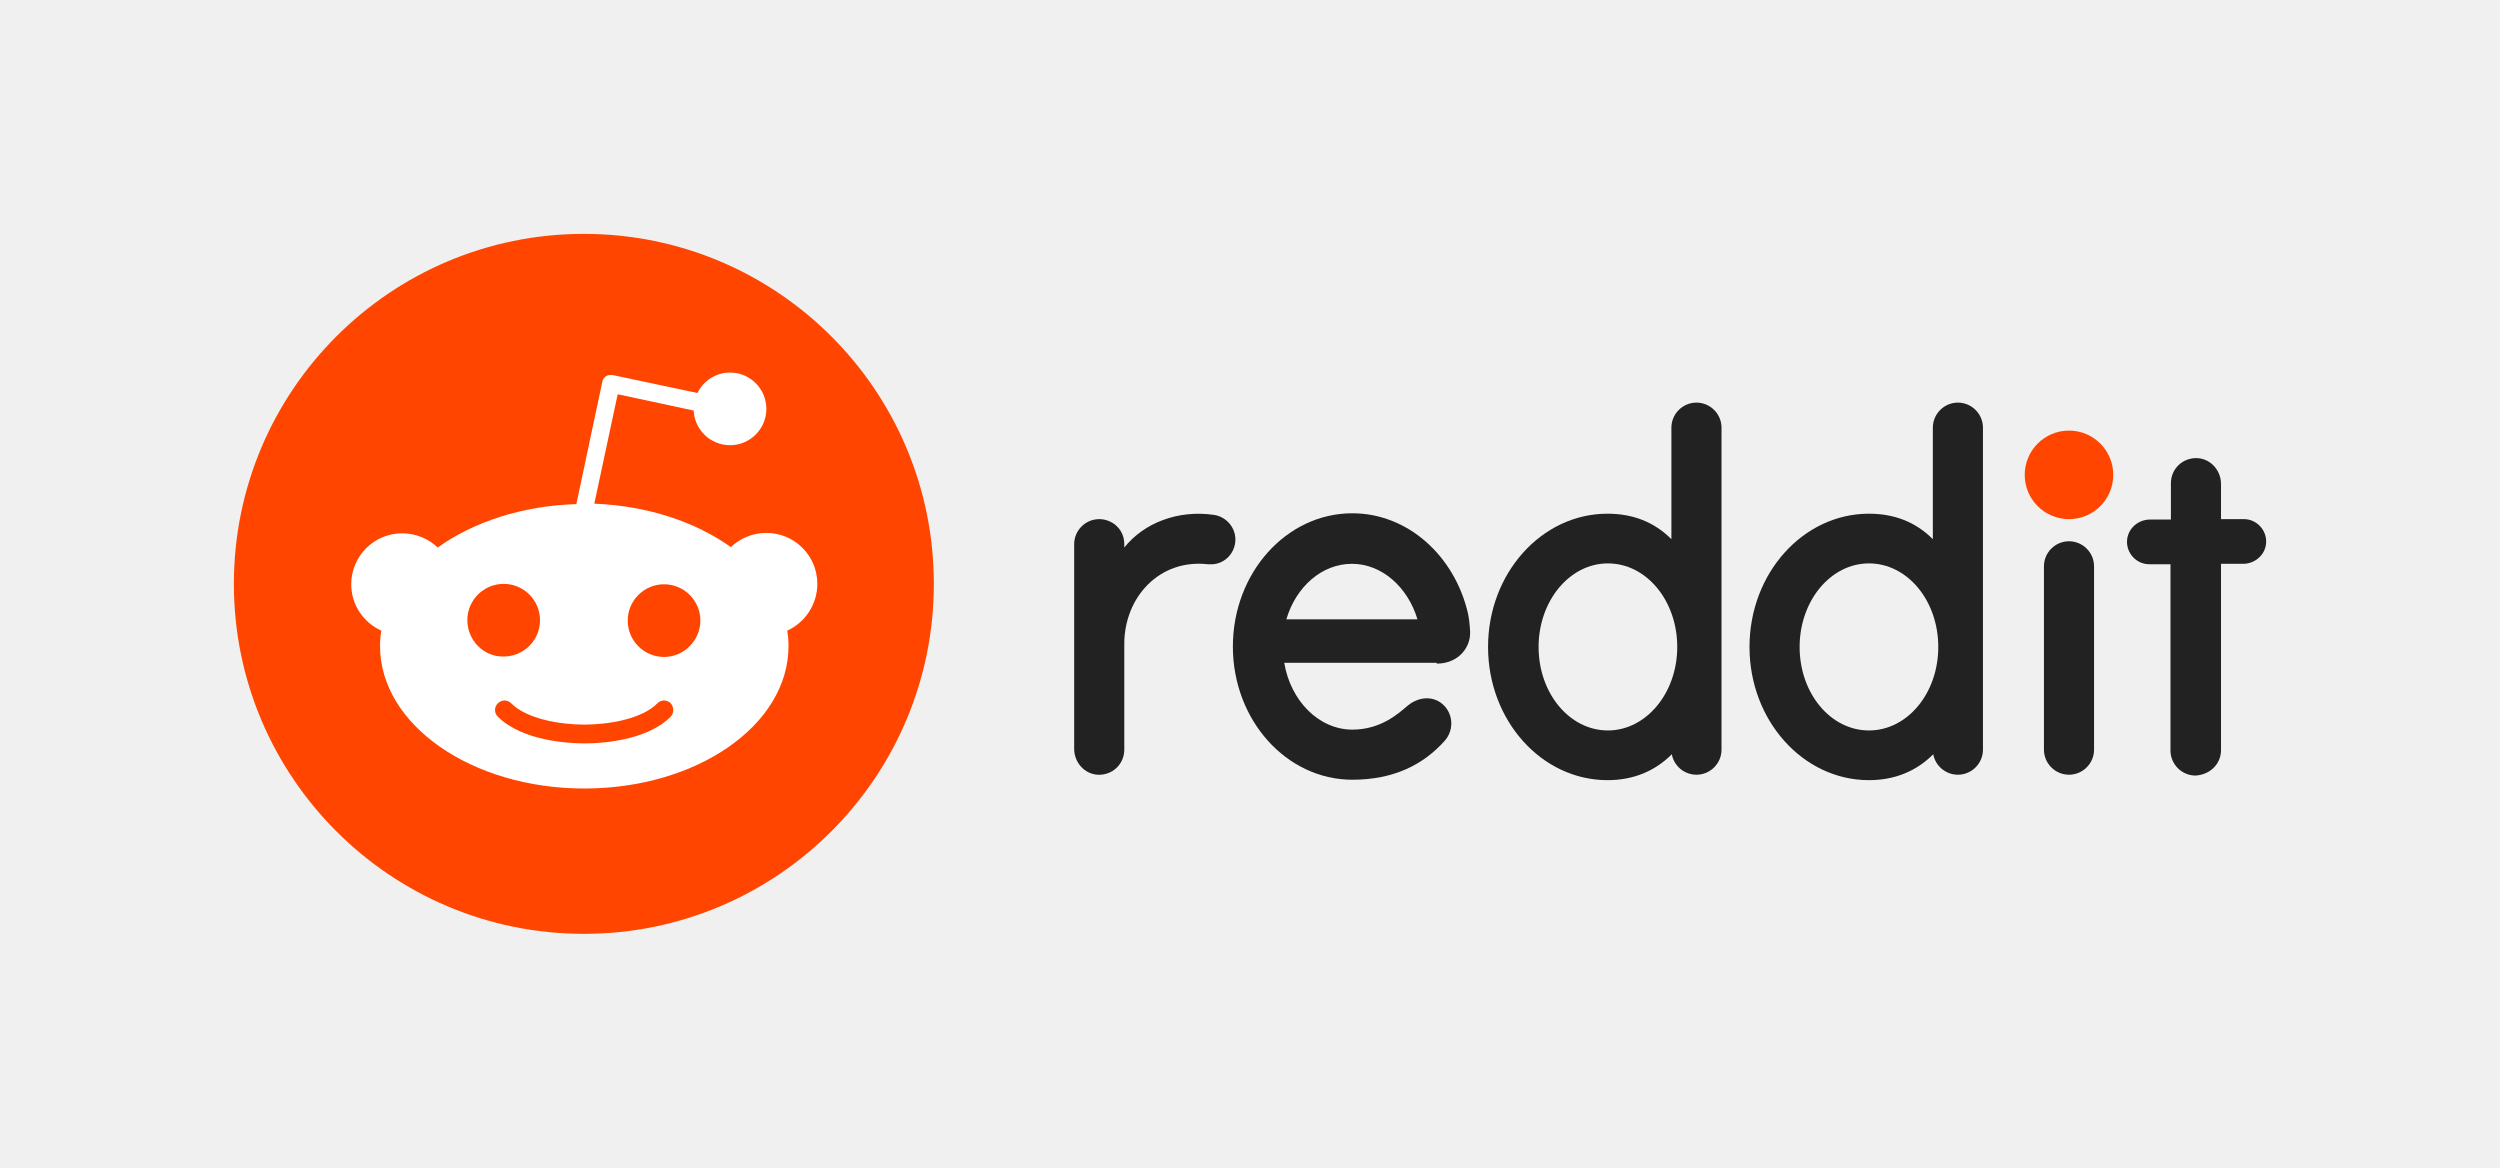
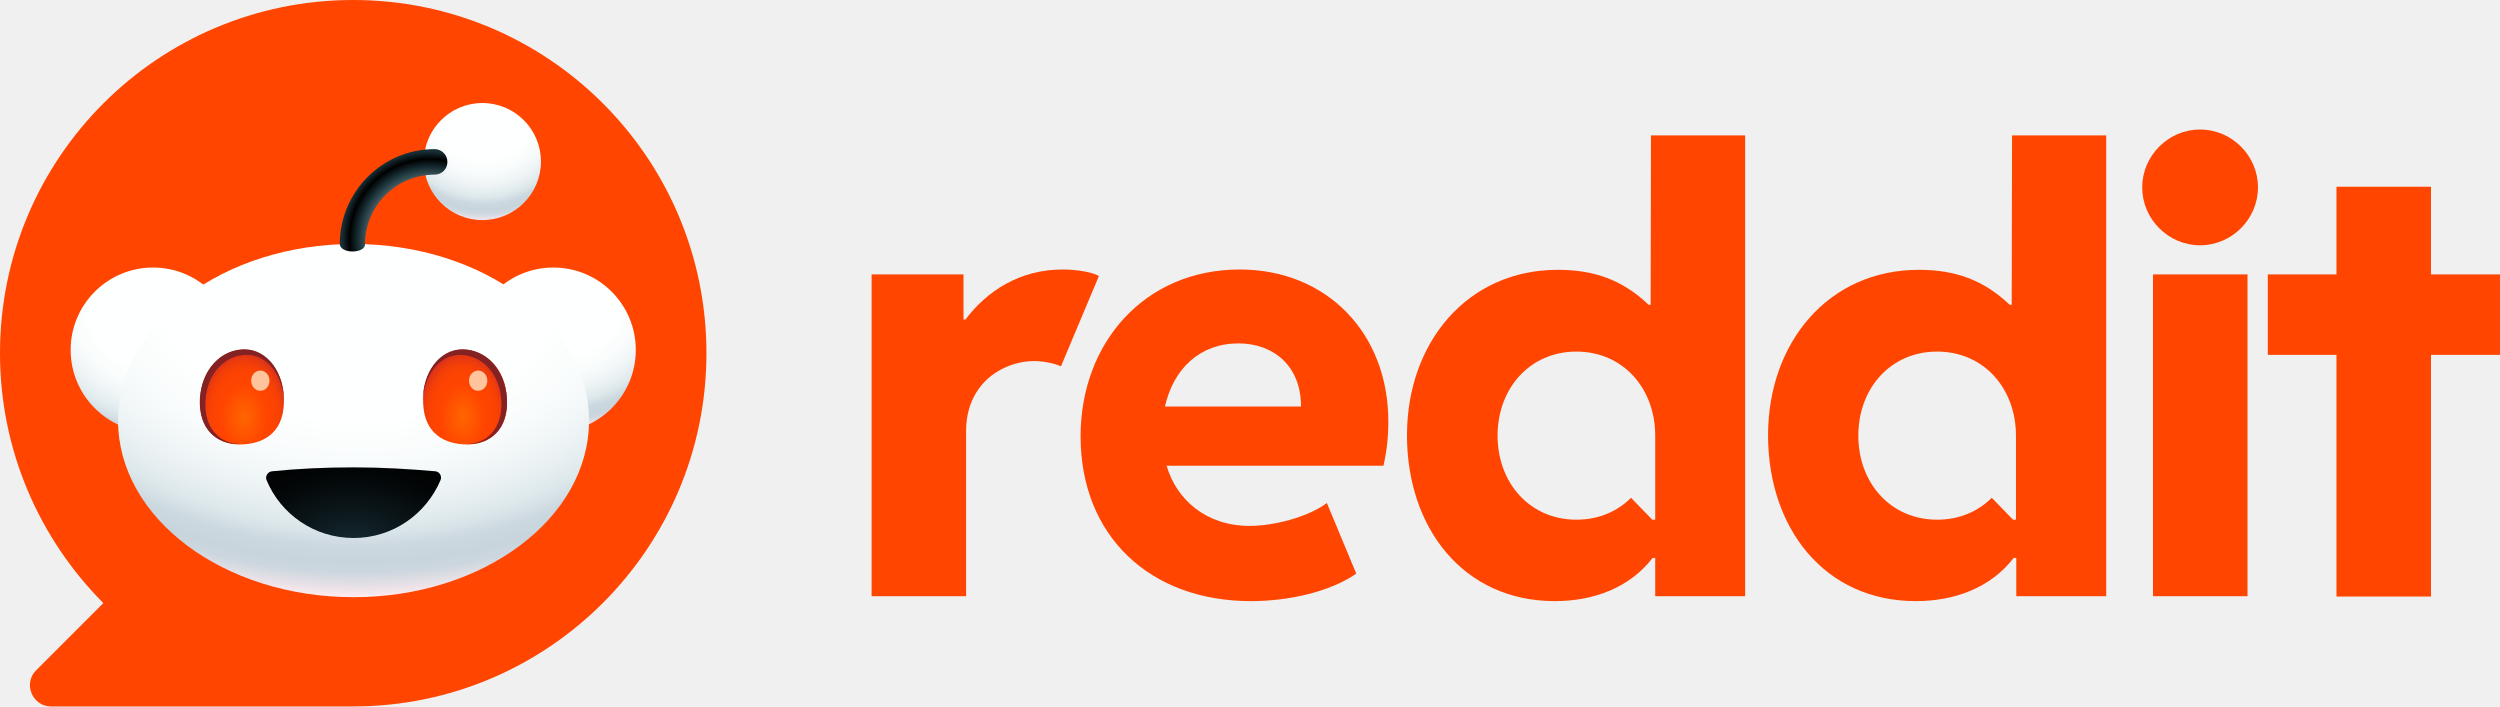
- <svg xmlns="http://www.w3.org/2000/svg" version="1.1" x="0px" y="0px" viewBox="0 0 598.6 279.6" style="enable-background:new 0 0 598.6 279.6;" xml:space="preserve">
+ <svg xmlns="http://www.w3.org/2000/svg" version="1.1" id="Layer_1" x="0px" y="0px" viewBox="0 0 764.4 216" style="enable-background:new 0 0 764.4 216;" xml:space="preserve">
  <style type="text/css">
  .st0{fill:#FF4500;}
- 	.st1{fill:#222222;}
- 	.st2{fill:#FFFFFF;}
- 	.st3{display:none;}
- 	.st4{display:inline;fill:none;stroke:#D8D8D8;stroke-width:0.492;stroke-miterlimit:10;}
- 	.st5{display:inline;fill:none;stroke:#D8D8D8;stroke-width:0.559;stroke-miterlimit:10;}
- 	.st6{display:inline;}
+ 	.st1{fill:url(#SVGID_1_);}
+ 	.st2{fill:url(#SVGID_2_);}
+ 	.st3{fill:url(#SVGID_3_);}
+ 	.st4{fill:url(#SVGID_4_);}
+ 	.st5{fill:url(#SVGID_5_);}
+ 	.st6{fill:#FFC49C;}
+ 	.st7{fill:url(#SVGID_6_);}
+ 	.st8{fill:url(#SVGID_7_);}
+ 	.st9{fill:url(#SVGID_8_);}
+ 	.st10{fill:#842123;}
 </style>
-   <g id="Artwork">
+   <g>
    <g>
-       <g>
-         <circle class="st0" cx="495.4" cy="113.7" r="10.6">
-     </circle>
-         <path class="st1" d="M344,158.9c5.2,0,8.2-3.9,8-7.7c-0.1-2-0.3-3.3-0.5-4.3c-3.2-13.8-14.4-24-27.7-24     c-15.8,0-28.6,14.3-28.6,31.9c0,17.6,12.8,31.9,28.6,31.9c9.9,0,17-3.6,22.1-9.3c2.5-2.8,2-7.1-1-9.2c-2.5-1.7-5.6-1.1-7.9,0.8     c-2.2,1.9-6.4,5.7-13.2,5.7c-8,0-14.8-6.9-16.3-16H344z M323.7,135c7.2,0,13.4,5.6,15.7,13.3H308     C310.3,140.5,316.5,135,323.7,135z">
-     </path>
-         <path class="st1" d="M295.8,129.2c0-3-2.2-5.4-5-5.9c-8.7-1.3-16.9,1.9-21.6,7.8v-0.8c0-3.7-3-6-6-6c-3.3,0-6,2.7-6,6v49     c0,3.2,2.4,6,5.6,6.2c3.5,0.2,6.4-2.5,6.4-6v-25.3c0-11.2,8.4-20.4,20-19.1c0.4,0,0.8,0,1.2,0     C293.4,134.9,295.8,132.3,295.8,129.2z">
-     </path>
-         <path class="st1" d="M501.4,135.6c0-3.3-2.7-6-6-6s-6,2.7-6,6c0,0.2,0,42,0,43.9c0,3.3,2.7,6,6,6s6-2.7,6-6     C501.4,177.7,501.4,135.9,501.4,135.6z">
-     </path>
-         <path class="st1" d="M412.2,102.4c0-3.3-2.7-6-6-6h0c-3.3,0-6,2.7-6,6l0,26.7c-4.1-4.1-9.2-6.1-15.3-6.1     c-15.8,0-28.6,14.3-28.6,31.9c0,17.6,12.8,31.9,28.6,31.9c6.1,0,11.3-2.1,15.4-6.2c0.5,2.8,3,4.9,5.9,4.9c3.3,0,6-2.7,6-6     C412.2,179.5,412.2,102.4,412.2,102.4z M385,174.9c-9.2,0-16.6-8.9-16.6-20c0-11,7.4-20,16.6-20c9.2,0,16.6,8.9,16.6,20     C401.6,166,394.1,174.9,385,174.9z">
-     </path>
-         <path class="st1" d="M474.8,102.4c0-3.3-2.7-6-6-6h0c-3.3,0-6,2.7-6,6l0,26.7c-4.1-4.1-9.2-6.1-15.3-6.1     c-15.8,0-28.6,14.3-28.6,31.9c0,17.6,12.8,31.9,28.6,31.9c6.1,0,11.3-2.1,15.4-6.2c0.5,2.8,3,4.9,5.9,4.9c3.3,0,6-2.7,6-6     C474.8,179.5,474.8,102.4,474.8,102.4z M447.5,174.9c-9.2,0-16.6-8.9-16.6-20c0-11,7.4-20,16.6-20c9.2,0,16.6,8.9,16.6,20     C464.1,166,456.7,174.9,447.5,174.9z">
-     </path>
-         <path class="st1" d="M531.8,179.6V135h5.3c2.8,0,5.3-2.1,5.5-5c0.2-3.1-2.3-5.7-5.3-5.7h-5.5v-8.4c0-3.2-2.4-6-5.6-6.2     c-3.5-0.2-6.4,2.5-6.4,6v8.7h-5c-2.8,0-5.3,2.1-5.5,5c-0.2,3.1,2.3,5.7,5.3,5.7h5.1v44.6c0,3.3,2.7,6,6,6l0,0     C529.2,185.5,531.8,182.9,531.8,179.6z">
-     </path>
-       </g>
-       <g>
-         <circle class="st0" cx="139.8" cy="139.8" r="83.8">
-     </circle>
-         <path class="st2" d="M195.7,139.8c0-6.8-5.5-12.2-12.2-12.2c-3.3,0-6.3,1.3-8.5,3.4c-8.4-6-19.9-9.9-32.7-10.4l5.6-26.2l18.2,3.9     c0.2,4.6,4,8.3,8.7,8.3c4.8,0,8.7-3.9,8.7-8.7c0-4.8-3.9-8.7-8.7-8.7c-3.4,0-6.4,2-7.8,4.9l-20.3-4.3c-0.6-0.1-1.2,0-1.6,0.3     c-0.5,0.3-0.8,0.8-0.9,1.4l-6.2,29.2c-13,0.4-24.7,4.3-33.2,10.4c-2.2-2.1-5.2-3.4-8.5-3.4c-6.8,0-12.2,5.5-12.2,12.2     c0,5,3,9.2,7.2,11.1c-0.2,1.2-0.3,2.4-0.3,3.7c0,18.8,21.9,34.1,48.9,34.1s48.9-15.2,48.9-34.1c0-1.2-0.1-2.5-0.3-3.7     C192.7,149.1,195.7,144.8,195.7,139.8z M111.9,148.5c0-4.8,3.9-8.7,8.7-8.7c4.8,0,8.7,3.9,8.7,8.7c0,4.8-3.9,8.7-8.7,8.7     C115.8,157.3,111.9,153.3,111.9,148.5z M160.6,171.6c-6,6-17.4,6.4-20.7,6.4c-3.4,0-14.8-0.5-20.7-6.4c-0.9-0.9-0.9-2.3,0-3.2     c0.9-0.9,2.3-0.9,3.2,0c3.8,3.8,11.8,5.1,17.5,5.1c5.7,0,13.8-1.3,17.5-5.1c0.9-0.9,2.3-0.9,3.2,0     C161.4,169.3,161.4,170.7,160.6,171.6z M159,157.3c-4.8,0-8.7-3.9-8.7-8.7c0-4.8,3.9-8.7,8.7-8.7c4.8,0,8.7,3.9,8.7,8.7     C167.7,153.3,163.8,157.3,159,157.3z">
-     </path>
-       </g>
+       <path class="st0" d="M108,0L108,0C48.3,0,0,48.3,0,108l0,0c0,29.8,12.1,56.8,31.6,76.4l-20.6,20.6C7,209,9.9,216,15.6,216H108l0,0    c59.6,0,108-48.4,108-108l0,0C216,48.3,167.6,0,108,0z">
+    </path>
+       <radialGradient id="SVGID_1_" cx="275.75" cy="-346.366" r="50.98" gradientTransform="matrix(1 0 0 -0.87 -106 -209.493)" gradientUnits="userSpaceOnUse">
+         <stop offset="0" style="stop-color:#FEFFFF">
+     </stop>
+         <stop offset="0.4" style="stop-color:#FEFFFF">
+     </stop>
+         <stop offset="0.51" style="stop-color:#F9FCFC">
+     </stop>
+         <stop offset="0.62" style="stop-color:#EDF3F5">
+     </stop>
+         <stop offset="0.7" style="stop-color:#DEE9EC">
+     </stop>
+         <stop offset="0.72" style="stop-color:#D8E4E8">
+     </stop>
+         <stop offset="0.76" style="stop-color:#CCD8DF">
+     </stop>
+         <stop offset="0.8" style="stop-color:#C8D5DD">
+     </stop>
+         <stop offset="0.83" style="stop-color:#CCD6DE">
+     </stop>
+         <stop offset="0.85" style="stop-color:#D8DBE2">
+     </stop>
+         <stop offset="0.88" style="stop-color:#EDE3E9">
+     </stop>
+         <stop offset="0.9" style="stop-color:#FFEBEF">
+     </stop>
+       </radialGradient>
+       <circle class="st1" cx="169.2" cy="107" r="25.2">
+    </circle>
+       <radialGradient id="SVGID_2_" cx="153.31" cy="-287.263" r="50.98" gradientTransform="matrix(1 0 0 -1 -106 -195.0727)" gradientUnits="userSpaceOnUse">
+         <stop offset="0" style="stop-color:#FEFFFF">
+     </stop>
+         <stop offset="0.4" style="stop-color:#FEFFFF">
+     </stop>
+         <stop offset="0.51" style="stop-color:#F9FCFC">
+     </stop>
+         <stop offset="0.62" style="stop-color:#EDF3F5">
+     </stop>
+         <stop offset="0.7" style="stop-color:#DEE9EC">
+     </stop>
+         <stop offset="0.72" style="stop-color:#D8E4E8">
+     </stop>
+         <stop offset="0.76" style="stop-color:#CCD8DF">
+     </stop>
+         <stop offset="0.8" style="stop-color:#C8D5DD">
+     </stop>
+         <stop offset="0.83" style="stop-color:#CCD6DE">
+     </stop>
+         <stop offset="0.85" style="stop-color:#D8DBE2">
+     </stop>
+         <stop offset="0.88" style="stop-color:#EDE3E9">
+     </stop>
+         <stop offset="0.9" style="stop-color:#FFEBEF">
+     </stop>
+       </radialGradient>
+       <circle class="st2" cx="46.8" cy="107" r="25.2">
+    </circle>
+       <radialGradient id="SVGID_3_" cx="215.61" cy="-450.178" r="153.78" gradientTransform="matrix(1 0 0 -0.7 -106 -229.6518)" gradientUnits="userSpaceOnUse">
+         <stop offset="0" style="stop-color:#FEFFFF">
+     </stop>
+         <stop offset="0.4" style="stop-color:#FEFFFF">
+     </stop>
+         <stop offset="0.51" style="stop-color:#F9FCFC">
+     </stop>
+         <stop offset="0.62" style="stop-color:#EDF3F5">
+     </stop>
+         <stop offset="0.7" style="stop-color:#DEE9EC">
+     </stop>
+         <stop offset="0.72" style="stop-color:#D8E4E8">
+     </stop>
+         <stop offset="0.76" style="stop-color:#CCD8DF">
+     </stop>
+         <stop offset="0.8" style="stop-color:#C8D5DD">
+     </stop>
+         <stop offset="0.83" style="stop-color:#CCD6DE">
+     </stop>
+         <stop offset="0.85" style="stop-color:#D8DBE2">
+     </stop>
+         <stop offset="0.88" style="stop-color:#EDE3E9">
+     </stop>
+         <stop offset="0.9" style="stop-color:#FFEBEF">
+     </stop>
+       </radialGradient>
+       <ellipse class="st3" cx="108.1" cy="128.6" rx="72" ry="54">
+    </ellipse>
+       <radialGradient id="SVGID_4_" cx="143.26" cy="-119.401" r="12.85" gradientTransform="matrix(1.07 0 0 -1.55 -78.6392 -57.5577)" gradientUnits="userSpaceOnUse">
+         <stop offset="0" style="stop-color:#FF6600">
+     </stop>
+         <stop offset="0.5" style="stop-color:#FF4500">
+     </stop>
+         <stop offset="0.7" style="stop-color:#FC4301">
+     </stop>
+         <stop offset="0.82" style="stop-color:#F43F07">
+     </stop>
+         <stop offset="0.92" style="stop-color:#E53812">
+     </stop>
+         <stop offset="1" style="stop-color:#D4301F">
+     </stop>
+       </radialGradient>
+       <path class="st4" d="M86.8,123.5c-0.4,9.1-6.5,12.4-13.6,12.4s-12.5-4.9-12-14s6.5-15,13.6-15S87.2,114.4,86.8,123.5L86.8,123.5z">
+    </path>
+       <radialGradient id="SVGID_5_" cx="1312.012" cy="-119.401" r="12.85" gradientTransform="matrix(-1.07 0 0 -1.55 1545.422 -57.5577)" gradientUnits="userSpaceOnUse">
+         <stop offset="0" style="stop-color:#FF6600">
+     </stop>
+         <stop offset="0.5" style="stop-color:#FF4500">
+     </stop>
+         <stop offset="0.7" style="stop-color:#FC4301">
+     </stop>
+         <stop offset="0.82" style="stop-color:#F43F07">
+     </stop>
+         <stop offset="0.92" style="stop-color:#E53812">
+     </stop>
+         <stop offset="1" style="stop-color:#D4301F">
+     </stop>
+       </radialGradient>
+       <path class="st5" d="M129.4,123.5c0.4,9.1,6.5,12.4,13.6,12.4s12.5-4.9,12-14c-0.4-9.1-6.5-15-13.6-15S128.9,114.4,129.4,123.5    L129.4,123.5z">
+    </path>
+       <ellipse class="st6" cx="79.6" cy="116.4" rx="2.8" ry="3.1">
+    </ellipse>
+       <ellipse class="st6" cx="146.2" cy="116.4" rx="2.8" ry="3.1">
+    </ellipse>
+       <radialGradient id="SVGID_6_" cx="213.93" cy="-565.794" r="45.3" gradientTransform="matrix(1 0 0 -0.66 -106 -205.8304)" gradientUnits="userSpaceOnUse">
+         <stop offset="0" style="stop-color:#172E35">
+     </stop>
+         <stop offset="0.29" style="stop-color:#0E1C21">
+     </stop>
+         <stop offset="0.73" style="stop-color:#030708">
+     </stop>
+         <stop offset="1" style="stop-color:#000000">
+     </stop>
+       </radialGradient>
+       <path class="st7" d="M108.1,142.9c-8.8,0-17.2,0.4-24.9,1.2c-1.3,0.1-2.2,1.5-1.7,2.7c4.3,10.4,14.6,17.7,26.6,17.7    s22.2-7.3,26.6-17.7c0.5-1.2-0.3-2.6-1.6-2.7C125.2,143.4,116.8,142.9,108.1,142.9L108.1,142.9z">
+    </path>
+       <radialGradient id="SVGID_7_" cx="253.88" cy="-236.085" r="39.77" gradientTransform="matrix(1 0 0 -0.98 -106 -198.542)" gradientUnits="userSpaceOnUse">
+         <stop offset="0" style="stop-color:#FEFFFF">
+     </stop>
+         <stop offset="0.4" style="stop-color:#FEFFFF">
+     </stop>
+         <stop offset="0.51" style="stop-color:#F9FCFC">
+     </stop>
+         <stop offset="0.62" style="stop-color:#EDF3F5">
+     </stop>
+         <stop offset="0.7" style="stop-color:#DEE9EC">
+     </stop>
+         <stop offset="0.72" style="stop-color:#D8E4E8">
+     </stop>
+         <stop offset="0.76" style="stop-color:#CCD8DF">
+     </stop>
+         <stop offset="0.8" style="stop-color:#C8D5DD">
+     </stop>
+         <stop offset="0.83" style="stop-color:#CCD6DE">
+     </stop>
+         <stop offset="0.85" style="stop-color:#D8DBE2">
+     </stop>
+         <stop offset="0.88" style="stop-color:#EDE3E9">
+     </stop>
+         <stop offset="0.9" style="stop-color:#FFEBEF">
+     </stop>
+       </radialGradient>
+       <circle class="st8" cx="147.5" cy="49.4" r="17.9">
+    </circle>
+       <radialGradient id="SVGID_8_" cx="237.31" cy="-268.153" r="32.6" gradientTransform="matrix(1 0 0 -1 -106 -195.0727)" gradientUnits="userSpaceOnUse">
+         <stop offset="0.48" style="stop-color:#7A9299">
+     </stop>
+         <stop offset="0.67" style="stop-color:#172E35">
+     </stop>
+         <stop offset="0.75" style="stop-color:#000000">
+     </stop>
+         <stop offset="0.82" style="stop-color:#172E35">
+     </stop>
+       </radialGradient>
+       <path class="st9" d="M107.8,76.9c-2.1,0-3.9-0.9-3.9-2.3c0-16,13-29,29-29c2.1,0,3.9,1.7,3.9,3.9s-1.7,3.9-3.9,3.9    c-11.7,0-21.3,9.5-21.3,21.3C111.7,76,109.9,76.9,107.8,76.9L107.8,76.9z">
+    </path>
+       <path class="st10" d="M62.8,122.7c0.4-8.6,6.1-14.2,12.7-14.2c6.3,0,11.1,6.4,11.3,14.3c0.2-8.9-5.1-16-12.1-16    s-13.1,6.1-13.6,15.2c-0.4,9.2,5,13.8,12,13.8c0.2,0,0.3,0,0.5,0C67.3,135.7,62.4,131.1,62.8,122.7L62.8,122.7z">
+    </path>
+       <path class="st10" d="M153.3,122.7c-0.4-8.6-6.1-14.2-12.7-14.2c-6.3,0-11.1,6.4-11.3,14.3c-0.2-8.9,5.1-16,12.1-16    c7.1,0,13.1,6.1,13.6,15.2s-5,13.8-12,13.8c-0.2,0-0.4,0-0.5,0C148.8,135.7,153.7,131.1,153.3,122.7L153.3,122.7z">
+    </path>
+     </g>
+     <g>
+       <path class="st0" d="M336,84.4l-11.6,27.6c-1.5-0.7-4.9-1.6-8.2-1.6s-6.6,0.8-9.8,2.4c-6.3,3.2-11,9.6-11,18.9v50.6h-28.9V83.9    h28.1v13.8h0.6c6.6-8.8,16.7-15.3,29.7-15.3C329.6,82.4,334.2,83.3,336,84.4L336,84.4z">
+    </path>
+       <path class="st0" d="M330.4,133.4c0-28.5,19.5-51,48.7-51c26.4,0,45.4,19.3,45.4,46.5c0,4.8-0.5,9.2-1.5,13.5h-66.3    c3,10.3,12,18.4,25.4,18.4c7.4,0,17.9-2.7,23.6-7l9,21.6c-8.3,5.7-21,8.4-32.2,8.4C351.4,183.8,330.4,163.7,330.4,133.4    L330.4,133.4z M356.2,124.3h41.6c0-12.6-8.6-19.3-19.1-19.3C366.9,105,358.8,112.7,356.2,124.3L356.2,124.3z">
+    </path>
+       <path class="st0" d="M672.7,39.6c9.7,0,17.7,8,17.7,17.7s-8,17.7-17.7,17.7c-9.7,0-17.7-8-17.7-17.7S663,39.6,672.7,39.6z     M687.2,182.3h-28.9V83.9h28.9L687.2,182.3L687.2,182.3z">
+    </path>
+       <path class="st0" d="M504.8,41.4l-0.1,51.8h-0.6c-8-7.6-16.6-10.7-27.8-10.7c-27.7,0-46.1,22.3-46.1,50.6s17.2,50.7,45.2,50.7    c11.7,0,22.8-4,29.9-13.2h0.8v11.7h27.5V41.4H504.8L504.8,41.4z M506.2,158.9h-1l-6.5-6.7c-4.2,4.2-9.9,6.7-16.7,6.7    c-14.2,0-24.1-11.2-24.1-25.7c0-14.5,9.9-25.7,24.1-25.7c14.2,0,24.1,11.2,24.1,25.7V158.9z">
+    </path>
+       <path class="st0" d="M615.2,41.4l-0.1,51.8h-0.6c-8-7.6-16.6-10.7-27.8-10.7c-27.7,0-46.1,22.3-46.1,50.6s17.2,50.7,45.2,50.7    c11.7,0,22.8-4,29.9-13.2h0.8v11.7h27.5V41.4H615.2L615.2,41.4z M616.5,158.9h-1l-6.5-6.7c-4.2,4.2-9.9,6.7-16.7,6.7    c-14.2,0-24.1-11.2-24.1-25.7c0-14.5,9.9-25.7,24.1-25.7s24.1,11.2,24.1,25.7V158.9z">
+    </path>
+       <path class="st0" d="M743.3,83.9h21.1v24.6h-21.1v73.9h-28.9v-73.9h-21V83.9h21V57.1h28.9C743.3,57.1,743.3,83.9,743.3,83.9z">
+    </path>
    </g>
  </g>
-   <g id="Spacing_Guides" class="st3">
-     <rect class="st4" width="598.6" height="55.9">
-   </rect>
-     <rect y="223.6" class="st4" width="598.6" height="55.9">
-   </rect>
-     <rect x="0" class="st5" width="55.9" height="279.6">
-   </rect>
-     <rect x="542.7" class="st5" width="55.9" height="279.6">
-   </rect>
-     <g id="reddit_round" class="st6">
-   </g>
-     <g id="icon_2" class="st6">
-   </g>
-   </g>
</svg>
